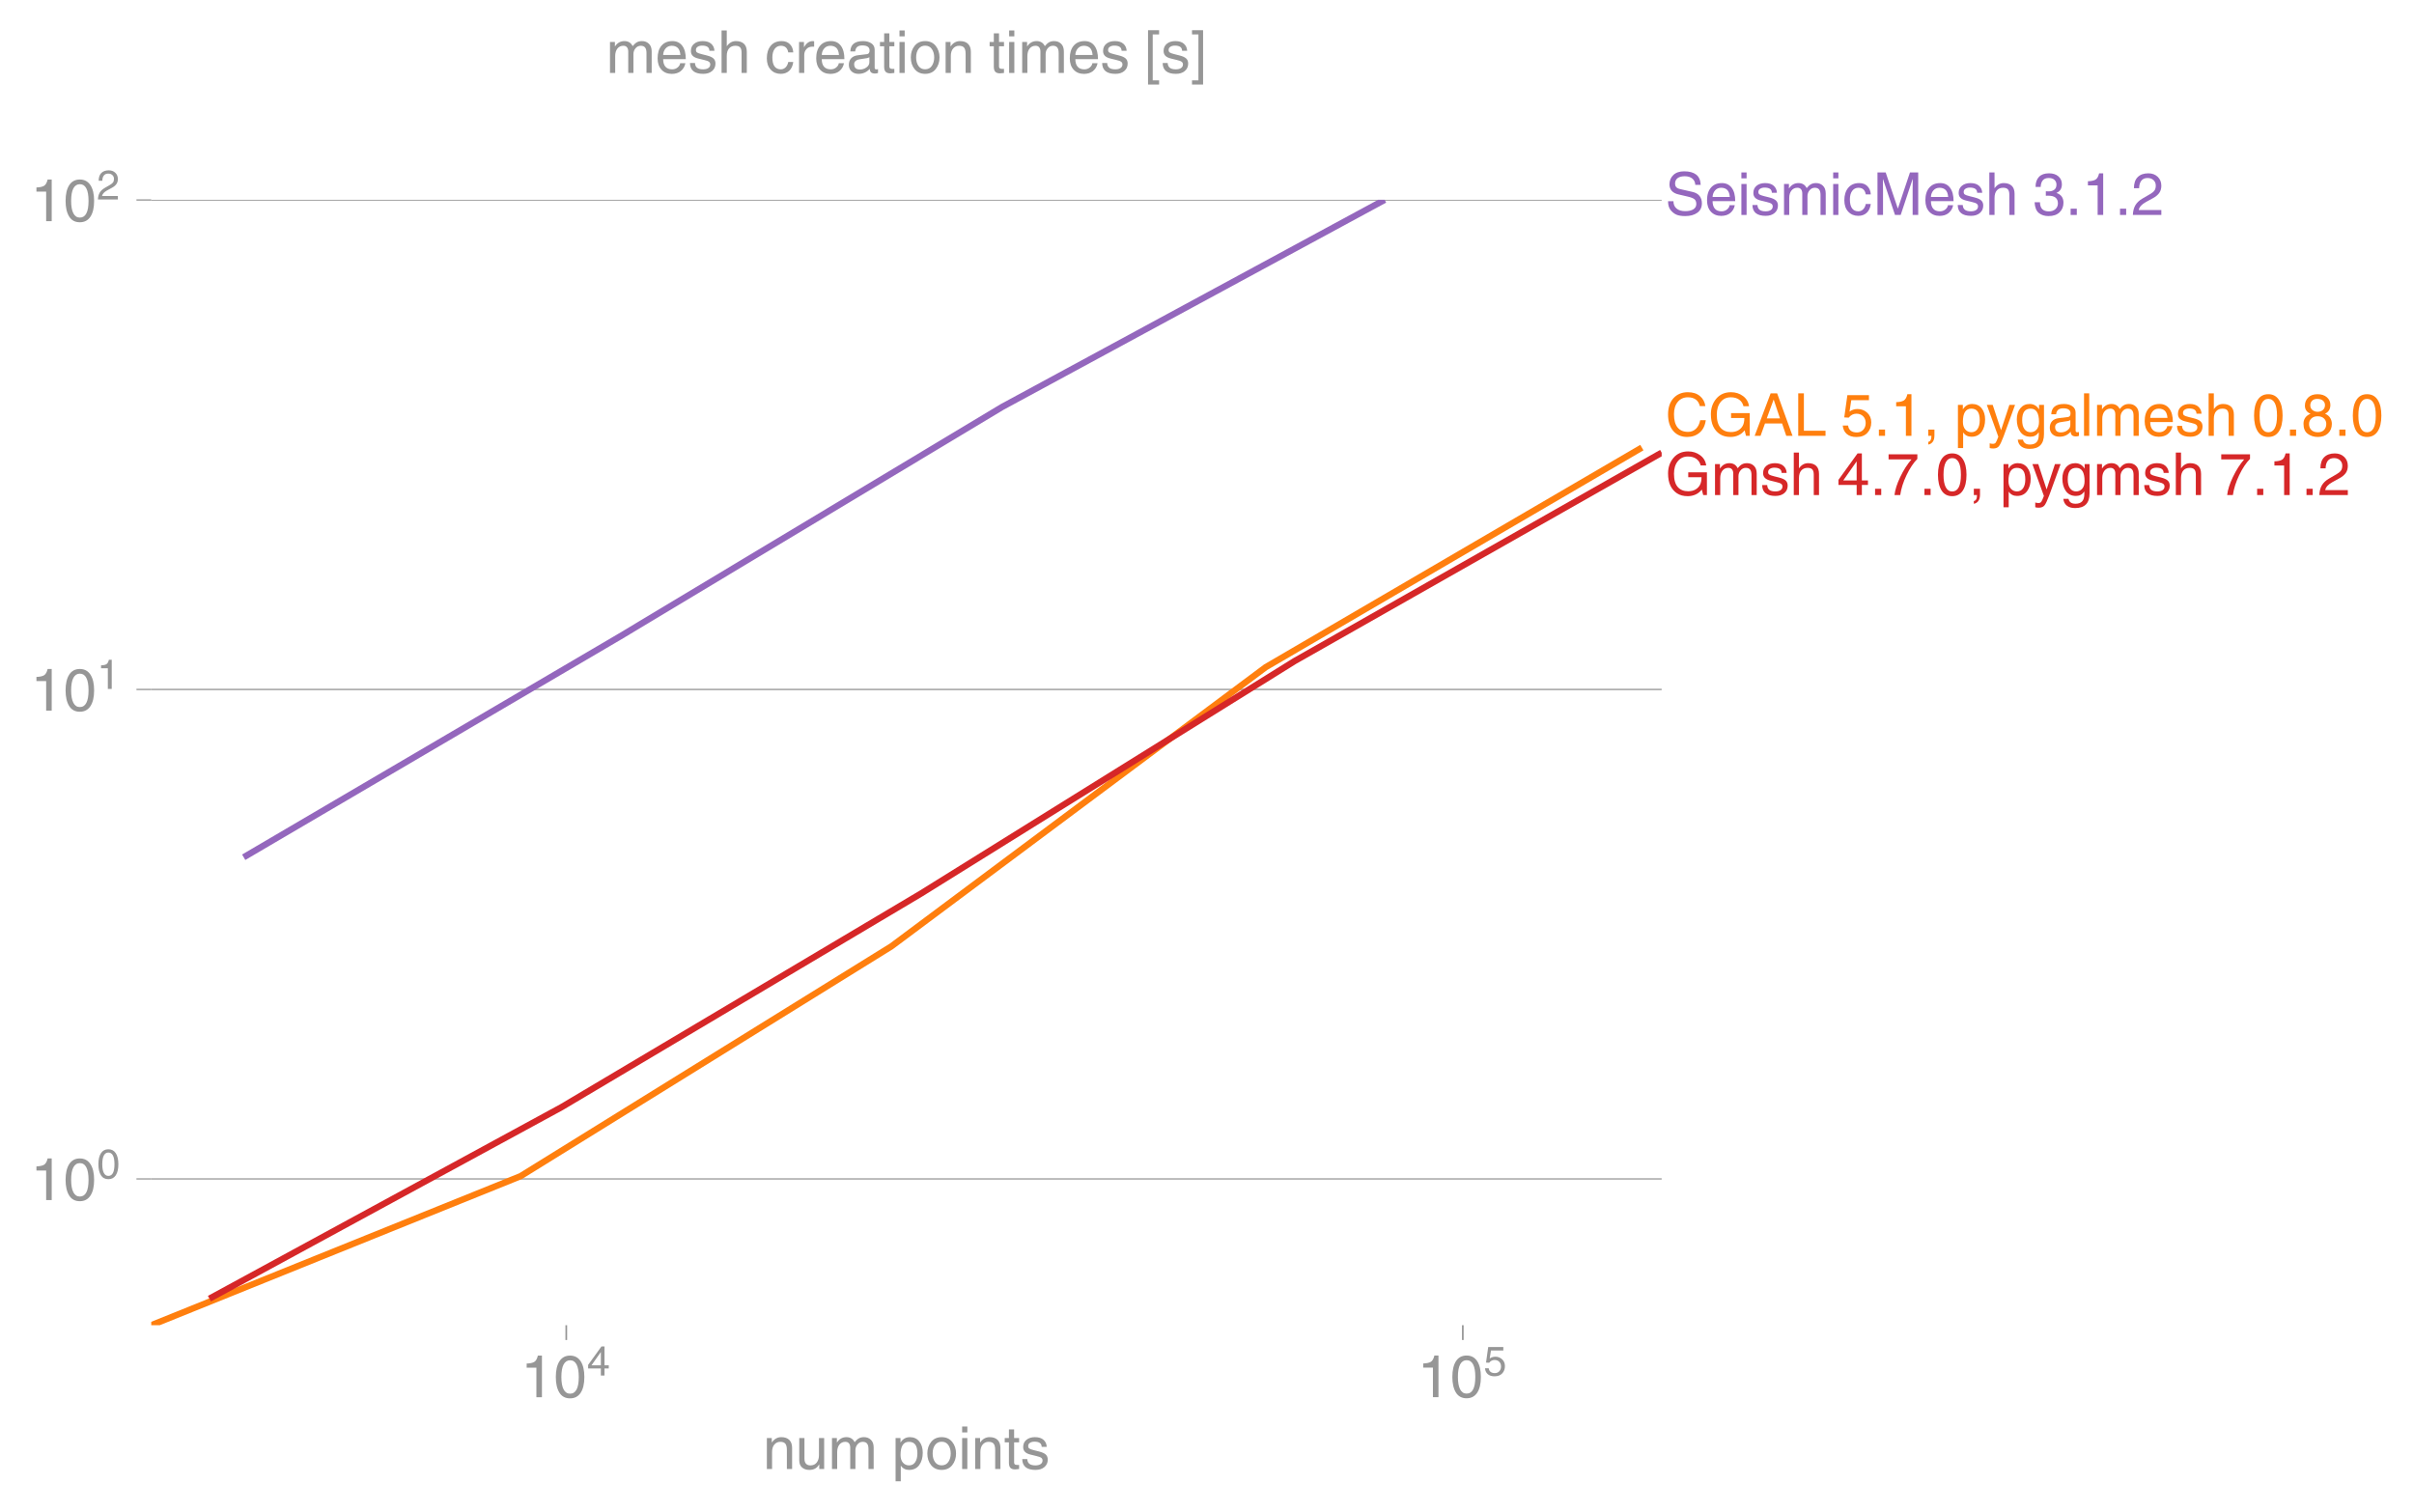
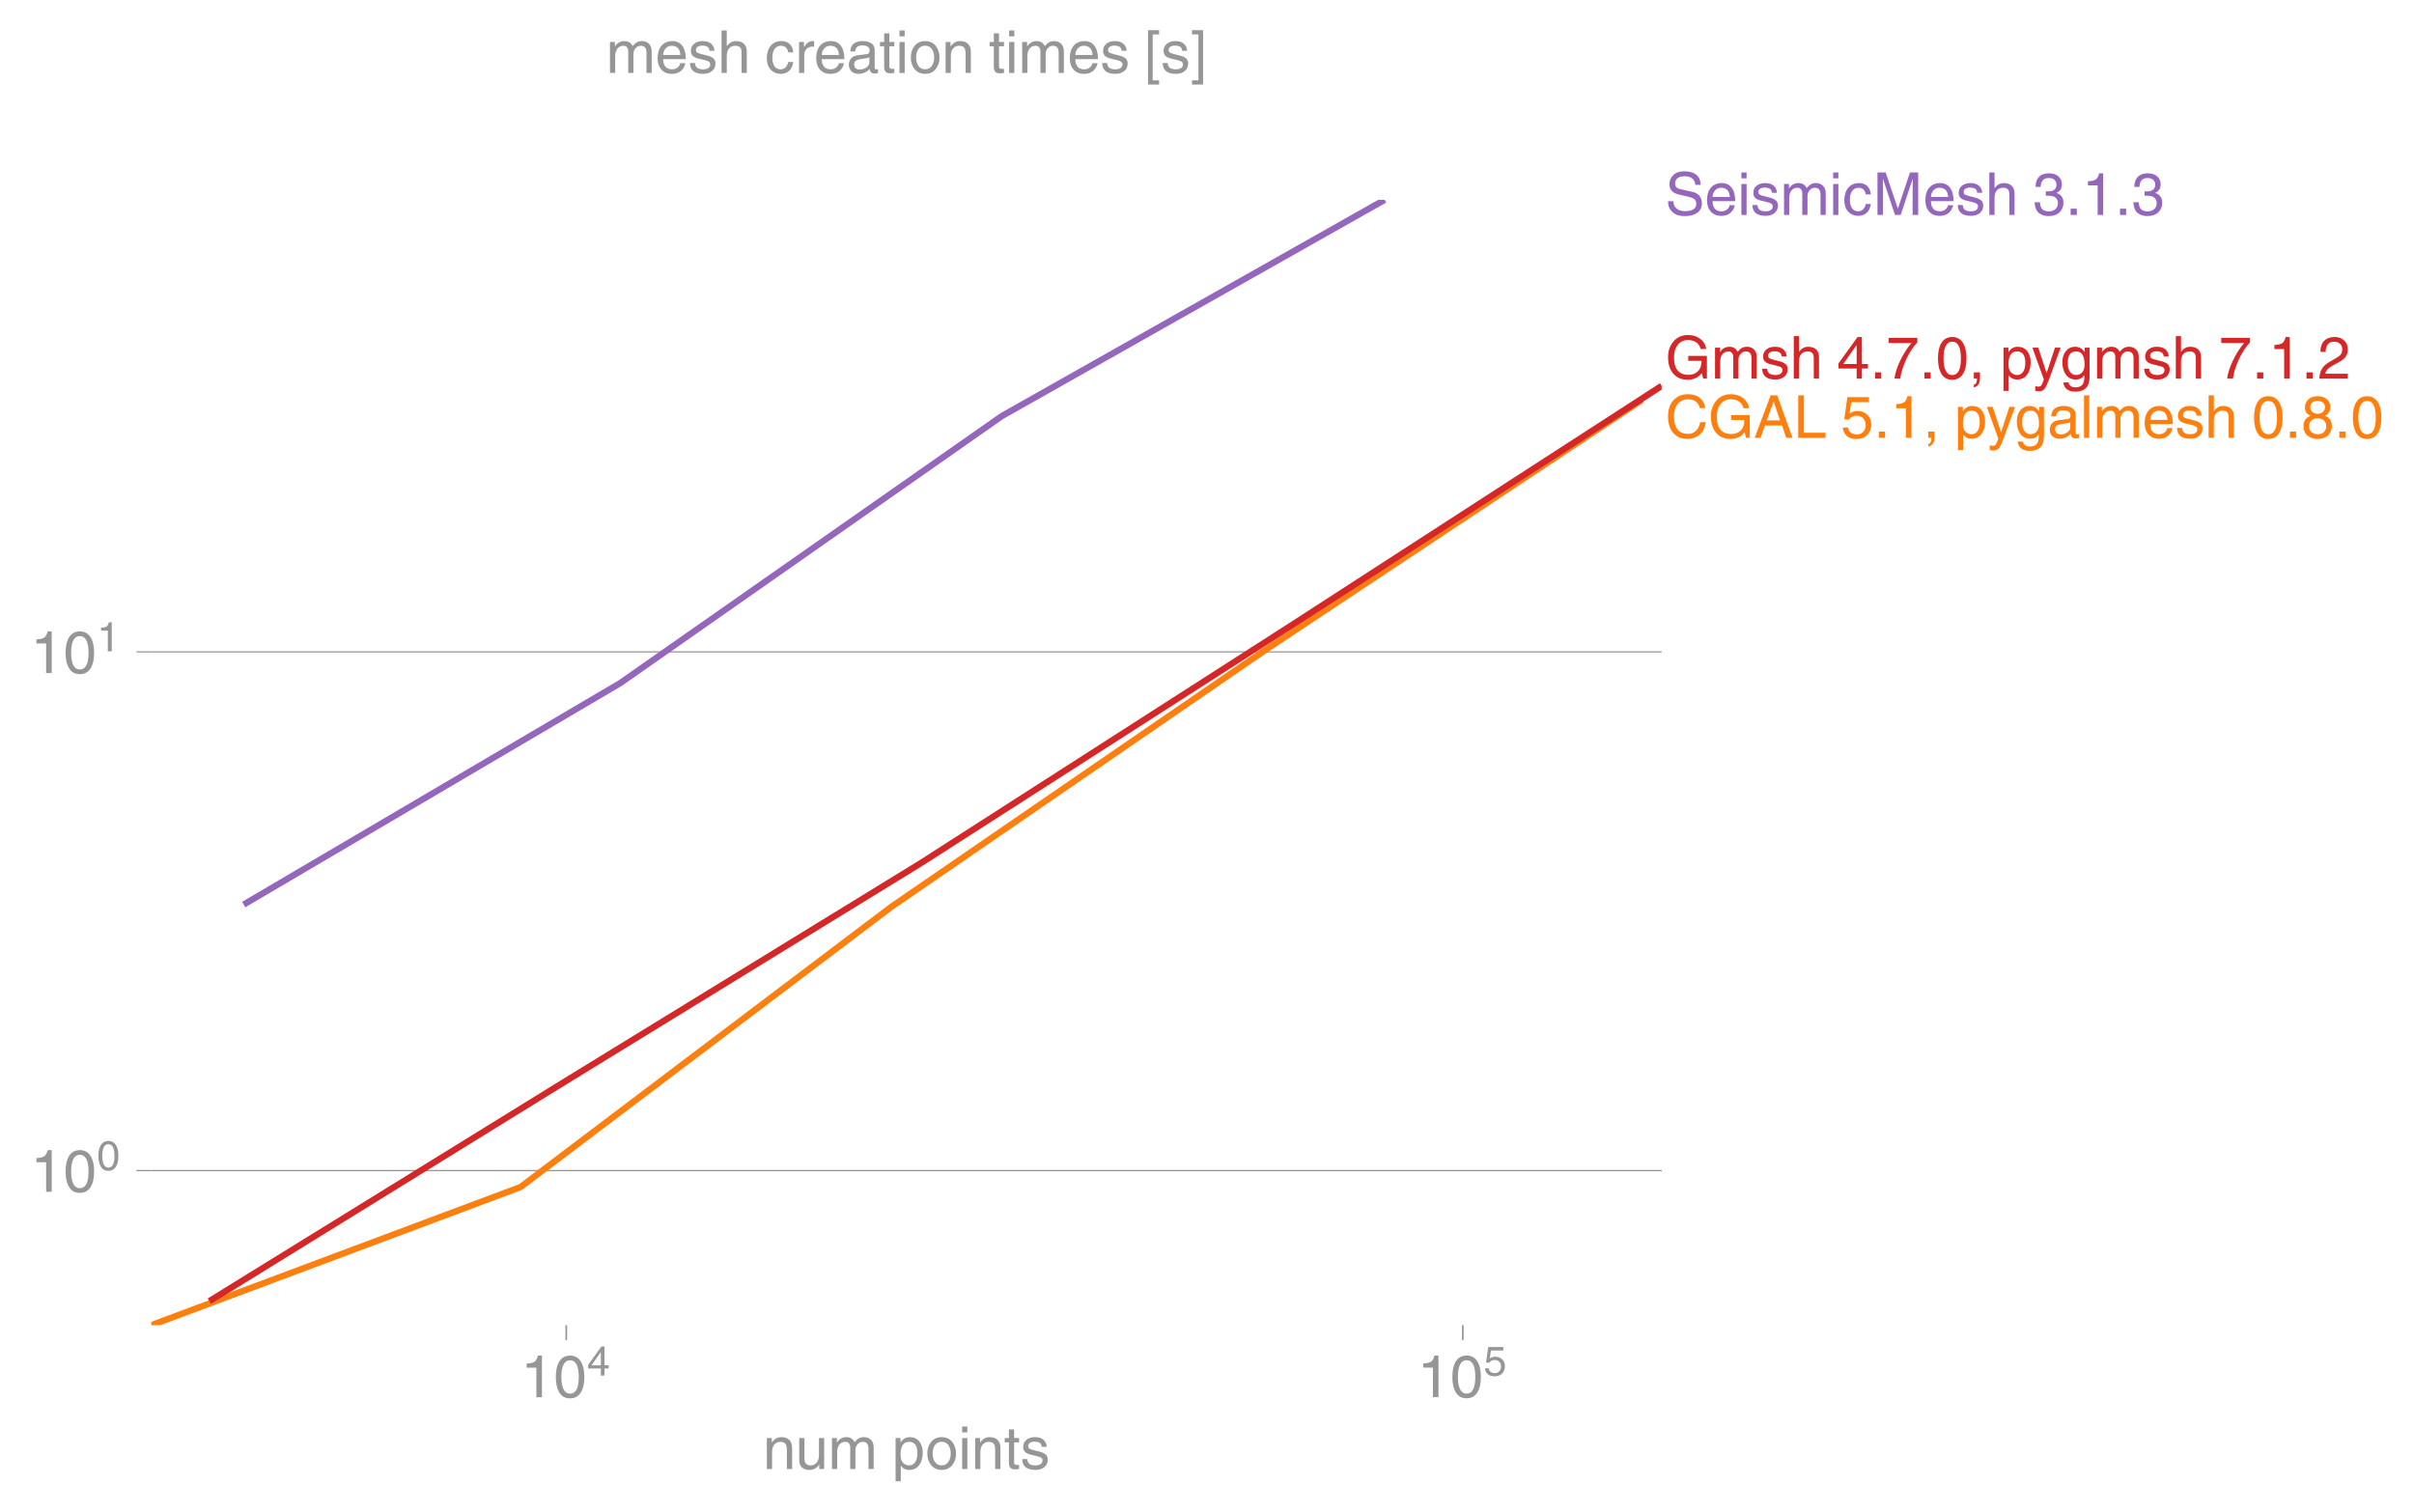
<svg xmlns="http://www.w3.org/2000/svg" xmlns:xlink="http://www.w3.org/1999/xlink" height="476.609" viewBox="0 0 570.76 357.457" width="761.013">
  <defs>
    <style>*{stroke-linecap:butt;stroke-linejoin:round}</style>
  </defs>
  <g id="figure_1">
    <path d="M0 357.457h570.76V0H0z" fill="none" id="patch_1" />
    <g id="axes_1">
      <path d="M35.76 313.361h357.12V47.25H35.76z" fill="none" id="patch_2" />
      <g id="matplotlib.axis_1">
        <g id="xtick_1">
          <g id="line2d_1">
            <defs>
-               <path d="M0 0v3.5" id="m7ecc4d0229" stroke="#969696" stroke-width=".4" />
-             </defs>
-             <use x="133.89" xlink:href="#m7ecc4d0229" y="313.361" fill="#969696" stroke="#969696" stroke-width=".4" />
+               <path d="M0 0v3.5" id="m1907644cea" stroke="#969696" stroke-width=".4" />
+             </defs>
+             <use x="133.89" xlink:href="#m1907644cea" y="313.361" fill="#969696" stroke="#969696" stroke-width=".4" />
          </g>
          <g transform="matrix(.14 0 0 -.14 123.11 330.41)" fill="#969696" id="text_1">
            <defs>
              <path d="M35.89 0h-9.374v49.906H10.109v6.985q8.594.28 12.782 2.75Q27.094 62.109 29 70.313h6.89z" id="HelveticaWorld-Regular-49" />
              <path d="M42.484 34.188q0 14.109-3.734 21.156-3.734 7.062-10.969 7.062-7.078 0-10.89-7.062-3.797-7.047-3.797-21.157 0-13.671 3.75-20.937Q20.609 6 27.78 6q7.235 0 10.969 7 3.734 7.016 3.734 21.188zm9.422 0q0-17.297-6.25-26.704-6.25-9.39-17.875-9.39-12.062 0-18.062 9.734-6 9.75-6 26.36 0 17.03 6.14 26.578 6.157 9.547 17.922 9.547 11.625 0 17.875-9.5t6.25-26.626z" id="HelveticaWorld-Regular-48" />
              <path d="M10.594 24.703h22.61v31.89h-.188zM42 17.093V0h-8.797v17.094H2.484v8.593L34.72 70.314H42v-45.61h10.297v-7.61z" id="HelveticaWorld-Regular-52" />
            </defs>
            <use transform="translate(0 .173)" xlink:href="#HelveticaWorld-Regular-49" />
            <use transform="translate(55.615 .173)" xlink:href="#HelveticaWorld-Regular-48" />
            <use transform="matrix(.7 0 0 .7 112.146 36.781)" xlink:href="#HelveticaWorld-Regular-52" />
          </g>
        </g>
        <g id="xtick_2">
-           <use x="345.864" xlink:href="#m7ecc4d0229" y="313.361" fill="#969696" stroke="#969696" stroke-width=".4" id="line2d_2" />
+           <use x="345.864" xlink:href="#m1907644cea" y="313.361" fill="#969696" stroke="#969696" stroke-width=".4" id="line2d_2" />
          <g transform="matrix(.14 0 0 -.14 335.084 330.41)" fill="#969696" id="text_2">
            <defs>
              <path d="M14.703 40.922q5.813 4.39 13.625 4.39 9.469 0 16.281-6.296 6.813-6.297 6.813-16.22 0-10.78-6.578-17.796-6.563-7-18.422-7-10.313 0-16.266 5.047Q4.203 8.109 3.22 17.39h9.094q.671-5.672 4.437-8.672 3.766-3 10.453-3 6.485 0 10.64 4.484Q42 14.703 42 21.688q0 7.125-4.36 11.421-4.343 4.297-11.218 4.297-7.813 0-13.047-6.687l-7.563.39 5.266 37.594h36.438v-8.5H17.672z" id="HelveticaWorld-Regular-53" />
            </defs>
            <use transform="translate(0 .3)" xlink:href="#HelveticaWorld-Regular-49" />
            <use transform="translate(55.615 .3)" xlink:href="#HelveticaWorld-Regular-48" />
            <use transform="matrix(.7 0 0 .7 112.146 36.908)" xlink:href="#HelveticaWorld-Regular-53" />
          </g>
        </g>
        <g transform="matrix(.14 0 0 -.14 180.393 347.359)" fill="#969696" id="text_3">
          <defs>
            <path d="M49.219 0h-8.844v32.172q0 7.422-2.594 10.578-2.578 3.156-8.578 3.156-5.906 0-9.875-4.5-3.953-4.484-3.953-12.89V0H6.594v52.297h8.297v-7.375h.203q6.203 8.89 15.812 8.89 8.89 0 13.594-4.718 4.719-4.703 4.719-13.5z" id="HelveticaWorld-Regular-110" />
            <path d="M6.11 52.297h8.78V17.578q0-5.765 2.61-8.625Q20.125 6.11 25 6.11q6.781 0 10.594 4.797 3.812 4.813 3.812 12.578v28.813h8.782V0H39.89v7.625l-.188.188q-4.984-9.329-16.61-9.329-7.515 0-12.25 4.094Q6.11 6.688 6.11 14.703z" id="HelveticaWorld-Regular-117" />
            <path d="M6.594 52.297h8.297v-7.375h.203q5.906 8.89 15.812 8.89 9.813 0 13.922-8.5 3.75 4.594 7.266 6.547 3.515 1.953 8.703 1.953 6.781 0 11.484-4.453Q77 44.922 77 36.187V0h-8.781v33.797q0 6.094-2.297 9.094-2.297 3.015-7.422 3.015-5.172 0-8.75-4.203-3.563-4.203-3.563-9.812V0h-8.78v36.188q0 4.53-2.11 7.124-2.094 2.594-6.094 2.594-6.297 0-10.062-4.687-3.766-4.688-3.766-12.703V0H6.594z" id="HelveticaWorld-Regular-109" />
            <path d="M14.984 23.688q0-8.407 4.094-13 4.11-4.579 10.219-4.579 6.687 0 10.39 5.438 3.72 5.453 3.72 14.765 0 10.22-3.563 14.907-3.563 4.687-10.735 4.687-6.984 0-10.562-5.5-3.563-5.5-3.563-16.718zm-8.39 28.609h8.297v-7.375h.203q5.61 8.89 15.625 8.89 10.11 0 15.937-7.359 5.828-7.344 5.828-18.766 0-12.796-5.953-21Q40.578-1.515 29.5-1.515q-9.094 0-13.922 7.032h-.203v-26.22H6.594z" id="HelveticaWorld-Regular-112" />
            <path d="M12.703 26.219q0-8.735 3.953-14.375 3.953-5.64 11.219-5.64 7.531 0 11.438 5.905 3.906 5.907 3.906 14.11 0 8.297-3.907 14.078-3.906 5.797-11.437 5.797-6.969 0-11.078-5.453-4.094-5.438-4.094-14.422zm-8.984 0q0 11.672 6.484 19.625 6.5 7.968 17.672 7.968 11.438 0 17.875-8.062 6.453-8.047 6.453-19.531 0-11.516-6.406-19.625-6.39-8.11-17.922-8.11-11.078 0-17.625 7.86-6.531 7.86-6.531 19.875z" id="HelveticaWorld-Regular-111" />
            <path d="M6.594 61.813v9.968h8.781v-9.969zM15.375 0H6.594v52.297h8.781z" id="HelveticaWorld-Regular-105" />
            <path d="M17.188 45.016V10.984q0-2 1.093-3.046 1.11-1.047 3.938-1.047h3.375V0Q20.797-.688 19-.688q-5.516 0-8.063 2.641-2.53 2.64-2.53 8.547v34.516H1.311v7.28h7.094v14.595h8.781V52.297h8.407v-7.281z" id="HelveticaWorld-Regular-116" />
            <path d="M36.078 37.406q-.187 4.688-3.344 6.735-3.14 2.047-9.047 2.047-4.296 0-7.359-1.907-3.047-1.89-3.047-5.468 0-2.829 1.797-4.172 1.813-1.344 7.828-2.86l8.688-2.187q7.906-2 11.297-5.11 3.406-3.093 3.406-8.656 0-7.719-5.64-12.531-5.641-4.813-15.063-4.813-11 0-16.64 4.563-5.626 4.578-5.735 13.75h8.5q.203-5.422 3.594-8.063 3.39-2.625 10.171-2.625 5.516 0 8.766 2.188 3.25 2.203 3.25 6.11 0 2.78-2.11 4.437-2.093 1.672-8.296 3.078l-10.203 2.5q-6.203 1.562-9.157 4.656-2.953 3.094-2.953 8.031 0 7.72 5.516 12.203 5.531 4.5 14.406 4.5 9.485 0 14.531-4.624 5.047-4.61 5.344-11.782z" id="HelveticaWorld-Regular-115" />
          </defs>
          <use xlink:href="#HelveticaWorld-Regular-110" />
          <use x="55.176" xlink:href="#HelveticaWorld-Regular-117" />
          <use x="109.961" xlink:href="#HelveticaWorld-Regular-109" />
          <use x="192.969" xlink:href="#HelveticaWorld-Regular-32" />
          <use x="217.383" xlink:href="#HelveticaWorld-Regular-112" />
          <use x="273.877" xlink:href="#HelveticaWorld-Regular-111" />
          <use x="329.785" xlink:href="#HelveticaWorld-Regular-105" />
          <use x="351.807" xlink:href="#HelveticaWorld-Regular-110" />
          <use x="406.982" xlink:href="#HelveticaWorld-Regular-116" />
          <use x="434.668" xlink:href="#HelveticaWorld-Regular-115" />
        </g>
      </g>
      <g id="matplotlib.axis_2">
        <g id="ytick_1">
-           <path clip-path="url(#pbe8dacf768)" d="M35.76 278.767h357.12" fill="none" stroke="#969696" stroke-linecap="square" stroke-width=".3" id="line2d_3" />
+           <path clip-path="url(#pe40f10e395)" d="M35.76 276.797h357.12" fill="none" stroke="#969696" stroke-linecap="square" stroke-width=".3" id="line2d_3" />
          <g id="line2d_4">
            <defs>
-               <path d="M0 0h-3.5" id="ma849583522" stroke="#969696" stroke-width=".3" />
-             </defs>
-             <use x="35.76" xlink:href="#ma849583522" y="278.767" fill="#969696" stroke="#969696" stroke-width=".3" />
-           </g>
-           <g transform="matrix(.14 0 0 -.14 7.2 283.792)" fill="#969696" id="text_4">
+               <path d="M0 0h-3.5" id="m77919f182f" stroke="#969696" stroke-width=".3" />
+             </defs>
+             <use x="35.76" xlink:href="#m77919f182f" y="276.797" fill="#969696" stroke="#969696" stroke-width=".3" />
+           </g>
+           <g transform="matrix(.14 0 0 -.14 7.2 281.822)" fill="#969696" id="text_4">
            <use transform="translate(0 .173)" xlink:href="#HelveticaWorld-Regular-49" />
            <use transform="translate(55.615 .173)" xlink:href="#HelveticaWorld-Regular-48" />
            <use transform="matrix(.7 0 0 .7 112.146 36.781)" xlink:href="#HelveticaWorld-Regular-48" />
          </g>
        </g>
        <g id="ytick_2">
-           <path clip-path="url(#pbe8dacf768)" d="M35.76 163.029h357.12" fill="none" stroke="#969696" stroke-linecap="square" stroke-width=".3" id="line2d_5" />
-           <use x="35.76" xlink:href="#ma849583522" y="163.029" fill="#969696" stroke="#969696" stroke-width=".3" id="line2d_6" />
-           <g transform="matrix(.14 0 0 -.14 7.2 168.053)" fill="#969696" id="text_5">
+           <path clip-path="url(#pe40f10e395)" d="M35.76 154.145h357.12" fill="none" stroke="#969696" stroke-linecap="square" stroke-width=".3" id="line2d_5" />
+           <use x="35.76" xlink:href="#m77919f182f" y="154.145" fill="#969696" stroke="#969696" stroke-width=".3" id="line2d_6" />
+           <g transform="matrix(.14 0 0 -.14 7.2 159.17)" fill="#969696" id="text_5">
            <use transform="translate(0 .173)" xlink:href="#HelveticaWorld-Regular-49" />
            <use transform="translate(55.615 .173)" xlink:href="#HelveticaWorld-Regular-48" />
            <use transform="matrix(.7 0 0 .7 112.146 36.781)" xlink:href="#HelveticaWorld-Regular-49" />
          </g>
        </g>
-         <g id="ytick_3">
-           <path clip-path="url(#pbe8dacf768)" d="M35.76 47.29h357.12" fill="none" stroke="#969696" stroke-linecap="square" stroke-width=".3" id="line2d_7" />
-           <use x="35.76" xlink:href="#ma849583522" y="47.29" fill="#969696" stroke="#969696" stroke-width=".3" id="line2d_8" />
-           <g transform="matrix(.14 0 0 -.14 7.2 52.315)" fill="#969696" id="text_6">
-             <defs>
-               <path d="M4.39 45.125q0 12.39 6.391 18.781 6.406 6.407 17.938 6.407 9.656 0 15.812-5.86 6.157-5.86 6.157-15.14 0-7.22-3.547-12.188-3.532-4.953-10.422-8.703l-12.11-6.64Q13.922 15.921 12.5 8.296h38.188V0H2.593q.39 9.906 4.297 16.5 3.906 6.594 12.203 11.375l12.593 7.328q5.032 2.89 7.329 5.984 2.297 3.094 2.297 8.516 0 5.375-3.766 9.031-3.75 3.672-10.156 3.672-7.078 0-10.594-4.672-3.516-4.656-3.61-12.609z" id="HelveticaWorld-Regular-50" />
-             </defs>
-             <use transform="translate(0 .173)" xlink:href="#HelveticaWorld-Regular-49" />
-             <use transform="translate(55.615 .173)" xlink:href="#HelveticaWorld-Regular-48" />
-             <use transform="matrix(.7 0 0 .7 112.146 36.781)" xlink:href="#HelveticaWorld-Regular-50" />
-           </g>
-         </g>
-       </g>
-       <path clip-path="url(#pbe8dacf768)" d="M35.76 313.361l87.32-35.245 87.679-54.346 88.498-66.006 88.94-51.928" fill="none" stroke="#ff7f0e" stroke-linecap="square" stroke-width="1.5" id="line2d_9" />
-       <path clip-path="url(#pbe8dacf768)" d="M49.515 307.08l83.199-45.253 85.086-50.566 88.303-54.952 86.777-49.267" fill="none" stroke="#d62728" stroke-linecap="square" stroke-width="1.5" id="line2d_10" />
-       <path clip-path="url(#pbe8dacf768)" d="M57.619 202.703l88.985-52.215 90.31-54.247 90.474-48.992" fill="none" stroke="#9467bd" stroke-linecap="square" stroke-width="1.5" id="line2d_11" />
-       <g transform="matrix(.14 0 0 -.14 393.777 103.056)" fill="#ff7f0e" id="text_7">
+       </g>
+       <path clip-path="url(#pe40f10e395)" d="M35.76 313.361l87.32-32.675 87.679-66.272 88.498-60.785 88.94-59.046" fill="none" stroke="#ff7f0e" stroke-linecap="square" stroke-width="1.5" id="line2d_7" />
+       <path clip-path="url(#pe40f10e395)" d="M49.515 307.66l83.199-51.391 85.086-52.225 88.303-56.657 86.777-56.144" fill="none" stroke="#d62728" stroke-linecap="square" stroke-width="1.5" id="line2d_8" />
+       <path clip-path="url(#pe40f10e395)" d="M57.619 213.89l88.985-52.337 90.31-63.194 90.474-51.11" fill="none" stroke="#9467bd" stroke-linecap="square" stroke-width="1.5" id="line2d_9" />
+       <g transform="matrix(.14 0 0 -.14 393.777 103.53)" fill="#ff7f0e" id="text_6">
        <defs>
          <path d="M58.016 50.203q-1.625 7.313-6.782 11.094-5.14 3.797-13.343 3.797-10.594 0-17.047-7.703-6.438-7.688-6.438-20.766 0-15.14 6.094-22.547 6.11-7.39 17.688-7.39 7.609 0 13.093 5.046 5.5 5.063 7.407 14.688h9.421Q66.22 12.594 57.625 5.344t-20.906-7.25q-14.703 0-23.516 10.11Q4.391 18.311 4.391 36.28q0 17.328 9.203 27.36 9.203 10.047 24.297 10.047 12.5 0 20.265-6.454 7.766-6.437 9.235-17.03z" id="HelveticaWorld-Regular-67" />
          <path d="M38.484 38.375h31.532V0h-6.297l-2.344 9.281Q56.781 3.421 50.578.75q-6.187-2.656-12.875-2.656-10.797 0-18.047 4.703-7.25 4.719-11.265 13.015-4 8.313-4 20.72 0 15.468 9.203 26.312 9.203 10.843 24.781 10.843 11.625 0 20.313-6.5Q67.39 60.688 68.796 50h-9.375q-1.703 7.078-7.219 11.078-5.516 4.016-14.312 4.016-10.594 0-17.047-7.985-6.438-7.984-6.438-21.125 0-15.28 6.39-22.437Q27.204 6.39 38.282 6.39q7.235 0 12.235 2.859 5 2.86 7.687 7.766 2.688 4.906 2.688 13.062H38.484z" id="HelveticaWorld-Regular-71" />
          <path d="M44 29.5L33.406 61.078h-.203L21.687 29.5zm-25.297-8.594L11.188 0h-9.97l27 71.781h10.985L65.187 0H54.594l-7.078 20.906z" id="HelveticaWorld-Regular-65" />
          <path d="M17.672 8.594h36.531V0H8.11v71.781h9.563z" id="HelveticaWorld-Regular-76" />
          <path d="M19.094 0H8.687v10.594h10.407z" id="HelveticaWorld-Regular-46" />
          <path d="M8.688 10.594h10.406V.78q0-7.422-3.078-11.172-3.078-3.765-7.328-4.312v4.594Q14.015-9.422 14.015 0H8.687z" id="HelveticaWorld-Regular-44" />
          <path d="M39.016 52.297h9.562L29.891.984q-.5-1.375-.985-2.593-4.25-11.329-7.328-15.547-3.078-4.235-9.953-4.235-3.61 0-5.906.782v8.015q2.484-.89 5.468-.89 3.22 0 4.704 2.03 1.5 2.032 4.421 9.938L.875 52.297h9.922L24.812 9.719H25z" id="HelveticaWorld-Regular-121" />
          <path d="M12.984 26.313q0-9.61 3.813-14.907Q20.609 6.11 27.094 6.11q6.312 0 10.312 4.579 4 4.593 4 13 0 11.03-3.5 16.625-3.484 5.593-10.61 5.593-7.171 0-10.75-4.765-3.562-4.766-3.562-14.828zM49.812 2.983q0-12.609-6.062-18.797-6.047-6.203-18.266-6.203-8.78 0-13.984 4.047Q6.297-13.922 5.516-6.39h8.796q.672-3.812 3.532-6.062 2.86-2.25 8.281-2.25 7.375 0 11.125 3.969 3.766 3.953 3.766 12.828v3.719h-.188q-4.937-7.329-13.922-7.329-11.187 0-17.093 8.25-5.907 8.25-5.907 20.953 0 11.625 5.953 18.875 5.97 7.25 15.829 7.25 9.906 0 15.625-8.89h.187v7.375h8.313z" id="HelveticaWorld-Regular-103" />
          <path d="M38.375 26.703q-.969-1.015-3.828-1.656-2.86-.625-10.672-1.656-5.766-.688-8.469-2.844-2.703-2.14-2.703-5.656 0-4.297 2.281-6.688 2.297-2.39 7.329-2.39 6.296 0 11.171 3.578 4.891 3.593 4.891 8.718zM6.203 36.375q.297 8.844 5.734 13.14 5.454 4.297 15.844 4.297 8.297 0 13.907-3.765 5.624-3.75 5.624-10.844V9.078Q47.313 6 50.094 6q1.125 0 2.89.39V0Q50.594-.984 48-.984q-4.5 0-6.703 1.921-2.188 1.938-2.281 6.047-7.516-8.5-18.891-8.5-7.422 0-11.922 4.204Q3.72 6.89 3.72 13.624q0 6.89 3.906 11.125Q11.531 29 19 29.89l15.516 1.891q4.203.64 4.203 6.203 0 4.11-3.047 6.297-3.047 2.203-9.25 2.203-5.516 0-8.485-2.437-2.953-2.438-3.53-7.672z" id="HelveticaWorld-Regular-97" />
          <path d="M15.375 0H6.594v71.781h8.781z" id="HelveticaWorld-Regular-108" />
          <path d="M42.484 30.328q-.687 8.485-4.5 12.031-3.797 3.547-10.109 3.547-6.39 0-10.328-4.5-3.922-4.484-4.172-11.078zm8.391-13.922q-1.453-8.11-7.953-13.422-5.719-4.5-15.047-4.593-10.984.093-17.438 7.203Q4 12.704 4 24.704q0 13.78 6.64 21.437 6.641 7.672 18.47 7.672 10.593 0 16.546-7.922 5.953-7.907 5.953-22.594H13.375q0-8.203 3.813-12.703Q21 6.109 28.608 6.109q5.375 0 9.235 3.235 3.86 3.25 4.25 7.062z" id="HelveticaWorld-Regular-101" />
          <path d="M49.219 0h-8.844v34.188q0 6.296-2.438 9-2.437 2.718-7.953 2.718-6.797 0-10.703-4.406-3.906-4.39-3.906-12.984V0H6.594v71.781h8.781V45.312h.203q6 8.5 15.328 8.5 8.594 0 13.453-4.5 4.86-4.484 4.86-13.718z" id="HelveticaWorld-Regular-104" />
          <path d="M27.594 40.578q5.422 0 8.953 3.094 3.547 3.11 3.547 8.234 0 4.594-3.407 7.547-3.39 2.953-9.687 2.953-5.61 0-8.672-3.11-3.047-3.093-3.047-7.874 0-5.125 3.813-7.984 3.812-2.86 8.5-2.86zm.093-7.562q-6.78 0-10.64-3.766-3.86-3.766-3.86-9.234 0-6.297 3.907-10.157Q21 6 28.219 6q6.406 0 10.234 3.86 3.828 3.859 3.828 10.265 0 5.469-3.828 9.172-3.828 3.719-10.766 3.719zM49.22 52.203q0-10.594-9.032-14.797 6.204-2.781 8.86-7.36 2.656-4.562 2.656-9.733 0-10.016-6.453-16.125-6.438-6.094-17.375-6.094-9.563 0-16.813 5.25-7.25 5.25-7.25 17.062 0 11.922 11.907 16.907-9.516 3.796-9.516 13.671 0 8.297 5.64 13.813 5.641 5.516 15.641 5.516 10.016 0 15.875-5.204 5.86-5.203 5.86-12.906z" id="HelveticaWorld-Regular-56" />
        </defs>
        <use xlink:href="#HelveticaWorld-Regular-67" />
        <use x="72.314" xlink:href="#HelveticaWorld-Regular-71" />
        <use x="149.414" xlink:href="#HelveticaWorld-Regular-65" />
        <use x="216.113" xlink:href="#HelveticaWorld-Regular-76" />
        <use x="271.729" xlink:href="#HelveticaWorld-Regular-32" />
        <use x="296.143" xlink:href="#HelveticaWorld-Regular-53" />
        <use x="351.758" xlink:href="#HelveticaWorld-Regular-46" />
        <use x="379.541" xlink:href="#HelveticaWorld-Regular-49" />
        <use x="435.156" xlink:href="#HelveticaWorld-Regular-44" />
        <use x="462.939" xlink:href="#HelveticaWorld-Regular-32" />
        <use x="487.354" xlink:href="#HelveticaWorld-Regular-112" />
        <use x="541.848" xlink:href="#HelveticaWorld-Regular-121" />
        <use x="589.457" xlink:href="#HelveticaWorld-Regular-103" />
        <use x="645.365" xlink:href="#HelveticaWorld-Regular-97" />
        <use x="700.297" xlink:href="#HelveticaWorld-Regular-108" />
        <use x="722.318" xlink:href="#HelveticaWorld-Regular-109" />
        <use x="805.326" xlink:href="#HelveticaWorld-Regular-101" />
        <use x="860.746" xlink:href="#HelveticaWorld-Regular-115" />
        <use x="910.746" xlink:href="#HelveticaWorld-Regular-104" />
        <use x="965.922" xlink:href="#HelveticaWorld-Regular-32" />
        <use x="990.336" xlink:href="#HelveticaWorld-Regular-48" />
        <use x="1045.951" xlink:href="#HelveticaWorld-Regular-46" />
        <use x="1073.734" xlink:href="#HelveticaWorld-Regular-56" />
        <use x="1129.35" xlink:href="#HelveticaWorld-Regular-46" />
        <use x="1157.133" xlink:href="#HelveticaWorld-Regular-48" />
      </g>
-       <g transform="matrix(.14 0 0 -.14 393.777 117.056)" fill="#d62728" id="text_8">
+       <g transform="matrix(.14 0 0 -.14 393.777 89.53)" fill="#d62728" id="text_7">
        <defs>
          <path d="M3.719 68.797h48.578v-7.719Q42.28 50.875 33.984 33.484 25.687 16.11 23.391 0h-9.672q1.469 13.281 9.719 30.531 8.25 17.266 18.953 29.672H3.719z" id="HelveticaWorld-Regular-55" />
+           <path d="M4.39 45.125q0 12.39 6.391 18.781 6.406 6.407 17.938 6.407 9.656 0 15.812-5.86 6.157-5.86 6.157-15.14 0-7.22-3.547-12.188-3.532-4.953-10.422-8.703l-12.11-6.64Q13.922 15.921 12.5 8.296h38.188V0H2.593q.39 9.906 4.297 16.5 3.906 6.594 12.203 11.375l12.593 7.328q5.032 2.89 7.329 5.984 2.297 3.094 2.297 8.516 0 5.375-3.766 9.031-3.75 3.672-10.156 3.672-7.078 0-10.594-4.672-3.516-4.656-3.61-12.609z" id="HelveticaWorld-Regular-50" />
        </defs>
        <use xlink:href="#HelveticaWorld-Regular-71" />
        <use x="77.1" xlink:href="#HelveticaWorld-Regular-109" />
        <use x="160.107" xlink:href="#HelveticaWorld-Regular-115" />
        <use x="210.107" xlink:href="#HelveticaWorld-Regular-104" />
        <use x="265.283" xlink:href="#HelveticaWorld-Regular-32" />
        <use x="289.697" xlink:href="#HelveticaWorld-Regular-52" />
        <use x="345.313" xlink:href="#HelveticaWorld-Regular-46" />
        <use x="373.096" xlink:href="#HelveticaWorld-Regular-55" />
        <use x="428.711" xlink:href="#HelveticaWorld-Regular-46" />
        <use x="456.494" xlink:href="#HelveticaWorld-Regular-48" />
        <use x="512.109" xlink:href="#HelveticaWorld-Regular-44" />
        <use x="539.893" xlink:href="#HelveticaWorld-Regular-32" />
        <use x="564.307" xlink:href="#HelveticaWorld-Regular-112" />
        <use x="618.801" xlink:href="#HelveticaWorld-Regular-121" />
        <use x="666.41" xlink:href="#HelveticaWorld-Regular-103" />
        <use x="722.318" xlink:href="#HelveticaWorld-Regular-109" />
        <use x="805.326" xlink:href="#HelveticaWorld-Regular-115" />
        <use x="855.326" xlink:href="#HelveticaWorld-Regular-104" />
        <use x="910.502" xlink:href="#HelveticaWorld-Regular-32" />
        <use x="934.916" xlink:href="#HelveticaWorld-Regular-55" />
        <use x="990.531" xlink:href="#HelveticaWorld-Regular-46" />
        <use x="1018.314" xlink:href="#HelveticaWorld-Regular-49" />
        <use x="1073.93" xlink:href="#HelveticaWorld-Regular-46" />
        <use x="1101.713" xlink:href="#HelveticaWorld-Regular-50" />
      </g>
-       <g transform="matrix(.14 0 0 -.14 393.777 50.825)" fill="#9467bd" id="text_9">
+       <g transform="matrix(.14 0 0 -.14 393.777 50.825)" fill="#9467bd" id="text_8">
        <defs>
          <path d="M50.39 50.781q-.296 6.844-5.109 10.719-4.797 3.875-12.656 3.875-7.922 0-12.172-3.25-4.234-3.234-4.234-9.344 0-3.265 1.843-5.61 1.86-2.343 6.641-3.468l20.516-4.687q8.297-1.813 12.297-6.875 4.015-5.047 4.015-12.313 0-10.64-7.812-16.187-7.813-5.547-20.313-5.547-9.531 0-15.031 2.437-5.484 2.453-9.734 7.766-4.25 5.328-4.25 14.89h9.093q0-8 5.313-12.406 5.328-4.39 14.5-4.39 8.89 0 13.844 3.156 4.953 3.156 4.953 8.953 0 5.281-2.953 7.89Q46.188 29 37.594 31l-15.469 3.625q-7.719 1.75-11.531 6.125Q6.78 45.125 6.78 51.516q0 9.672 6.516 15.922 6.531 6.25 18.203 6.25 13.172 0 20.328-5.5 7.156-5.485 7.688-17.407z" id="HelveticaWorld-Regular-83" />
          <path d="M39.594 34.719q-1.89 11.187-12.39 11.187-6.5 0-10.454-5.203-3.953-5.203-3.953-14.484 0-10.11 3.656-15.11 3.672-5 10.64-5 4.688 0 8.11 3.438 3.422 3.437 4.39 8.953h8.5q-1.312-9.703-6.859-14.86-5.547-5.156-14.328-5.156-10.297 0-16.89 7.047-6.594 7.063-6.594 19.172 0 13.281 6.594 21.188 6.593 7.922 18.5 7.922 8.687 0 13.843-5.204 5.157-5.203 5.735-13.89z" id="HelveticaWorld-Regular-99" />
          <path d="M67.484 0v42.39q0 .829.094 8.126t.094 9.78h-.281L47.312 0h-9.609L17.578 60.203h-.297q0-3.61.094-10.297.11-6.687.11-7.515V0H8.108v71.781h13.86L42.39 11.078h.28l20.313 60.703h13.922V0z" id="HelveticaWorld-Regular-77" />
          <path d="M22.406 39.984q2.203-.187 4.594-.187 6.203 0 9.781 2.86 3.594 2.859 3.594 8.656 0 4.687-3.344 7.89-3.343 3.203-9.64 3.203-6.985 0-10.235-4.11-3.234-4.093-3.437-10.983h-8.64q0 10.984 5.765 16.984 5.765 6.016 16.937 6.016 9.922 0 15.828-5.11 5.907-5.094 5.907-13.39 0-10.704-9.032-14.5v-.204q11.72-4 11.72-16.406 0-9.906-6.595-16.265-6.593-6.344-18.703-6.344-9.906 0-16.312 5.203Q4.204 8.5 3.422 21.484H12.5q.203-8.109 4-11.797Q20.313 6 27.484 6q6.938 0 11.141 3.86 4.203 3.859 4.203 9.718 0 6.406-4.016 9.672-4 3.266-12.39 3.266-2 0-4.016-.094z" id="HelveticaWorld-Regular-51" />
        </defs>
        <use xlink:href="#HelveticaWorld-Regular-83" />
        <use x="66.211" xlink:href="#HelveticaWorld-Regular-101" />
        <use x="121.631" xlink:href="#HelveticaWorld-Regular-105" />
        <use x="143.652" xlink:href="#HelveticaWorld-Regular-115" />
        <use x="193.652" xlink:href="#HelveticaWorld-Regular-109" />
        <use x="276.66" xlink:href="#HelveticaWorld-Regular-105" />
        <use x="298.682" xlink:href="#HelveticaWorld-Regular-99" />
        <use x="349.951" xlink:href="#HelveticaWorld-Regular-77" />
        <use x="434.961" xlink:href="#HelveticaWorld-Regular-101" />
        <use x="490.381" xlink:href="#HelveticaWorld-Regular-115" />
        <use x="540.381" xlink:href="#HelveticaWorld-Regular-104" />
        <use x="595.557" xlink:href="#HelveticaWorld-Regular-32" />
        <use x="619.971" xlink:href="#HelveticaWorld-Regular-51" />
        <use x="675.586" xlink:href="#HelveticaWorld-Regular-46" />
        <use x="703.369" xlink:href="#HelveticaWorld-Regular-49" />
        <use x="758.984" xlink:href="#HelveticaWorld-Regular-46" />
-         <use x="786.768" xlink:href="#HelveticaWorld-Regular-50" />
-       </g>
-       <g transform="matrix(.14 0 0 -.14 143.302 17.25)" fill="#969696" id="text_10">
+         <use x="786.768" xlink:href="#HelveticaWorld-Regular-51" />
+       </g>
+       <g transform="matrix(.14 0 0 -.14 143.302 17.25)" fill="#969696" id="text_9">
        <defs>
          <path d="M15.375 0H6.594v52.297h8.297v-8.688h.203q5.703 10.203 14.687 10.203 1.422 0 2.297-.296V44.39h-3.266q-5.906 0-9.671-4.016-3.766-4-3.766-9.953z" id="HelveticaWorld-Regular-114" />
          <path d="M14.203-12.5H25v-7.078H6.297v91.797H25v-7.125H14.203z" id="HelveticaWorld-Regular-91" />
          <path d="M13.625 65.094H2.781v7.125h18.703v-91.797H2.781v7.078h10.844z" id="HelveticaWorld-Regular-93" />
        </defs>
        <use xlink:href="#HelveticaWorld-Regular-109" />
        <use x="83.008" xlink:href="#HelveticaWorld-Regular-101" />
        <use x="138.428" xlink:href="#HelveticaWorld-Regular-115" />
        <use x="188.428" xlink:href="#HelveticaWorld-Regular-104" />
        <use x="243.604" xlink:href="#HelveticaWorld-Regular-32" />
        <use x="268.018" xlink:href="#HelveticaWorld-Regular-99" />
        <use x="319.287" xlink:href="#HelveticaWorld-Regular-114" />
        <use x="350.855" xlink:href="#HelveticaWorld-Regular-101" />
        <use x="406.275" xlink:href="#HelveticaWorld-Regular-97" />
        <use x="461.207" xlink:href="#HelveticaWorld-Regular-116" />
        <use x="488.893" xlink:href="#HelveticaWorld-Regular-105" />
        <use x="510.914" xlink:href="#HelveticaWorld-Regular-111" />
        <use x="566.822" xlink:href="#HelveticaWorld-Regular-110" />
        <use x="621.998" xlink:href="#HelveticaWorld-Regular-32" />
        <use x="646.412" xlink:href="#HelveticaWorld-Regular-116" />
        <use x="674.098" xlink:href="#HelveticaWorld-Regular-105" />
        <use x="696.119" xlink:href="#HelveticaWorld-Regular-109" />
        <use x="779.127" xlink:href="#HelveticaWorld-Regular-101" />
        <use x="834.547" xlink:href="#HelveticaWorld-Regular-115" />
        <use x="884.547" xlink:href="#HelveticaWorld-Regular-32" />
        <use x="908.961" xlink:href="#HelveticaWorld-Regular-91" />
        <use x="936.744" xlink:href="#HelveticaWorld-Regular-115" />
        <use x="986.744" xlink:href="#HelveticaWorld-Regular-93" />
      </g>
    </g>
  </g>
  <defs>
-     <clipPath id="pbe8dacf768">
+     <clipPath id="pe40f10e395">
      <path d="M35.76 47.249h357.12v266.112H35.76z" />
    </clipPath>
  </defs>
</svg>
